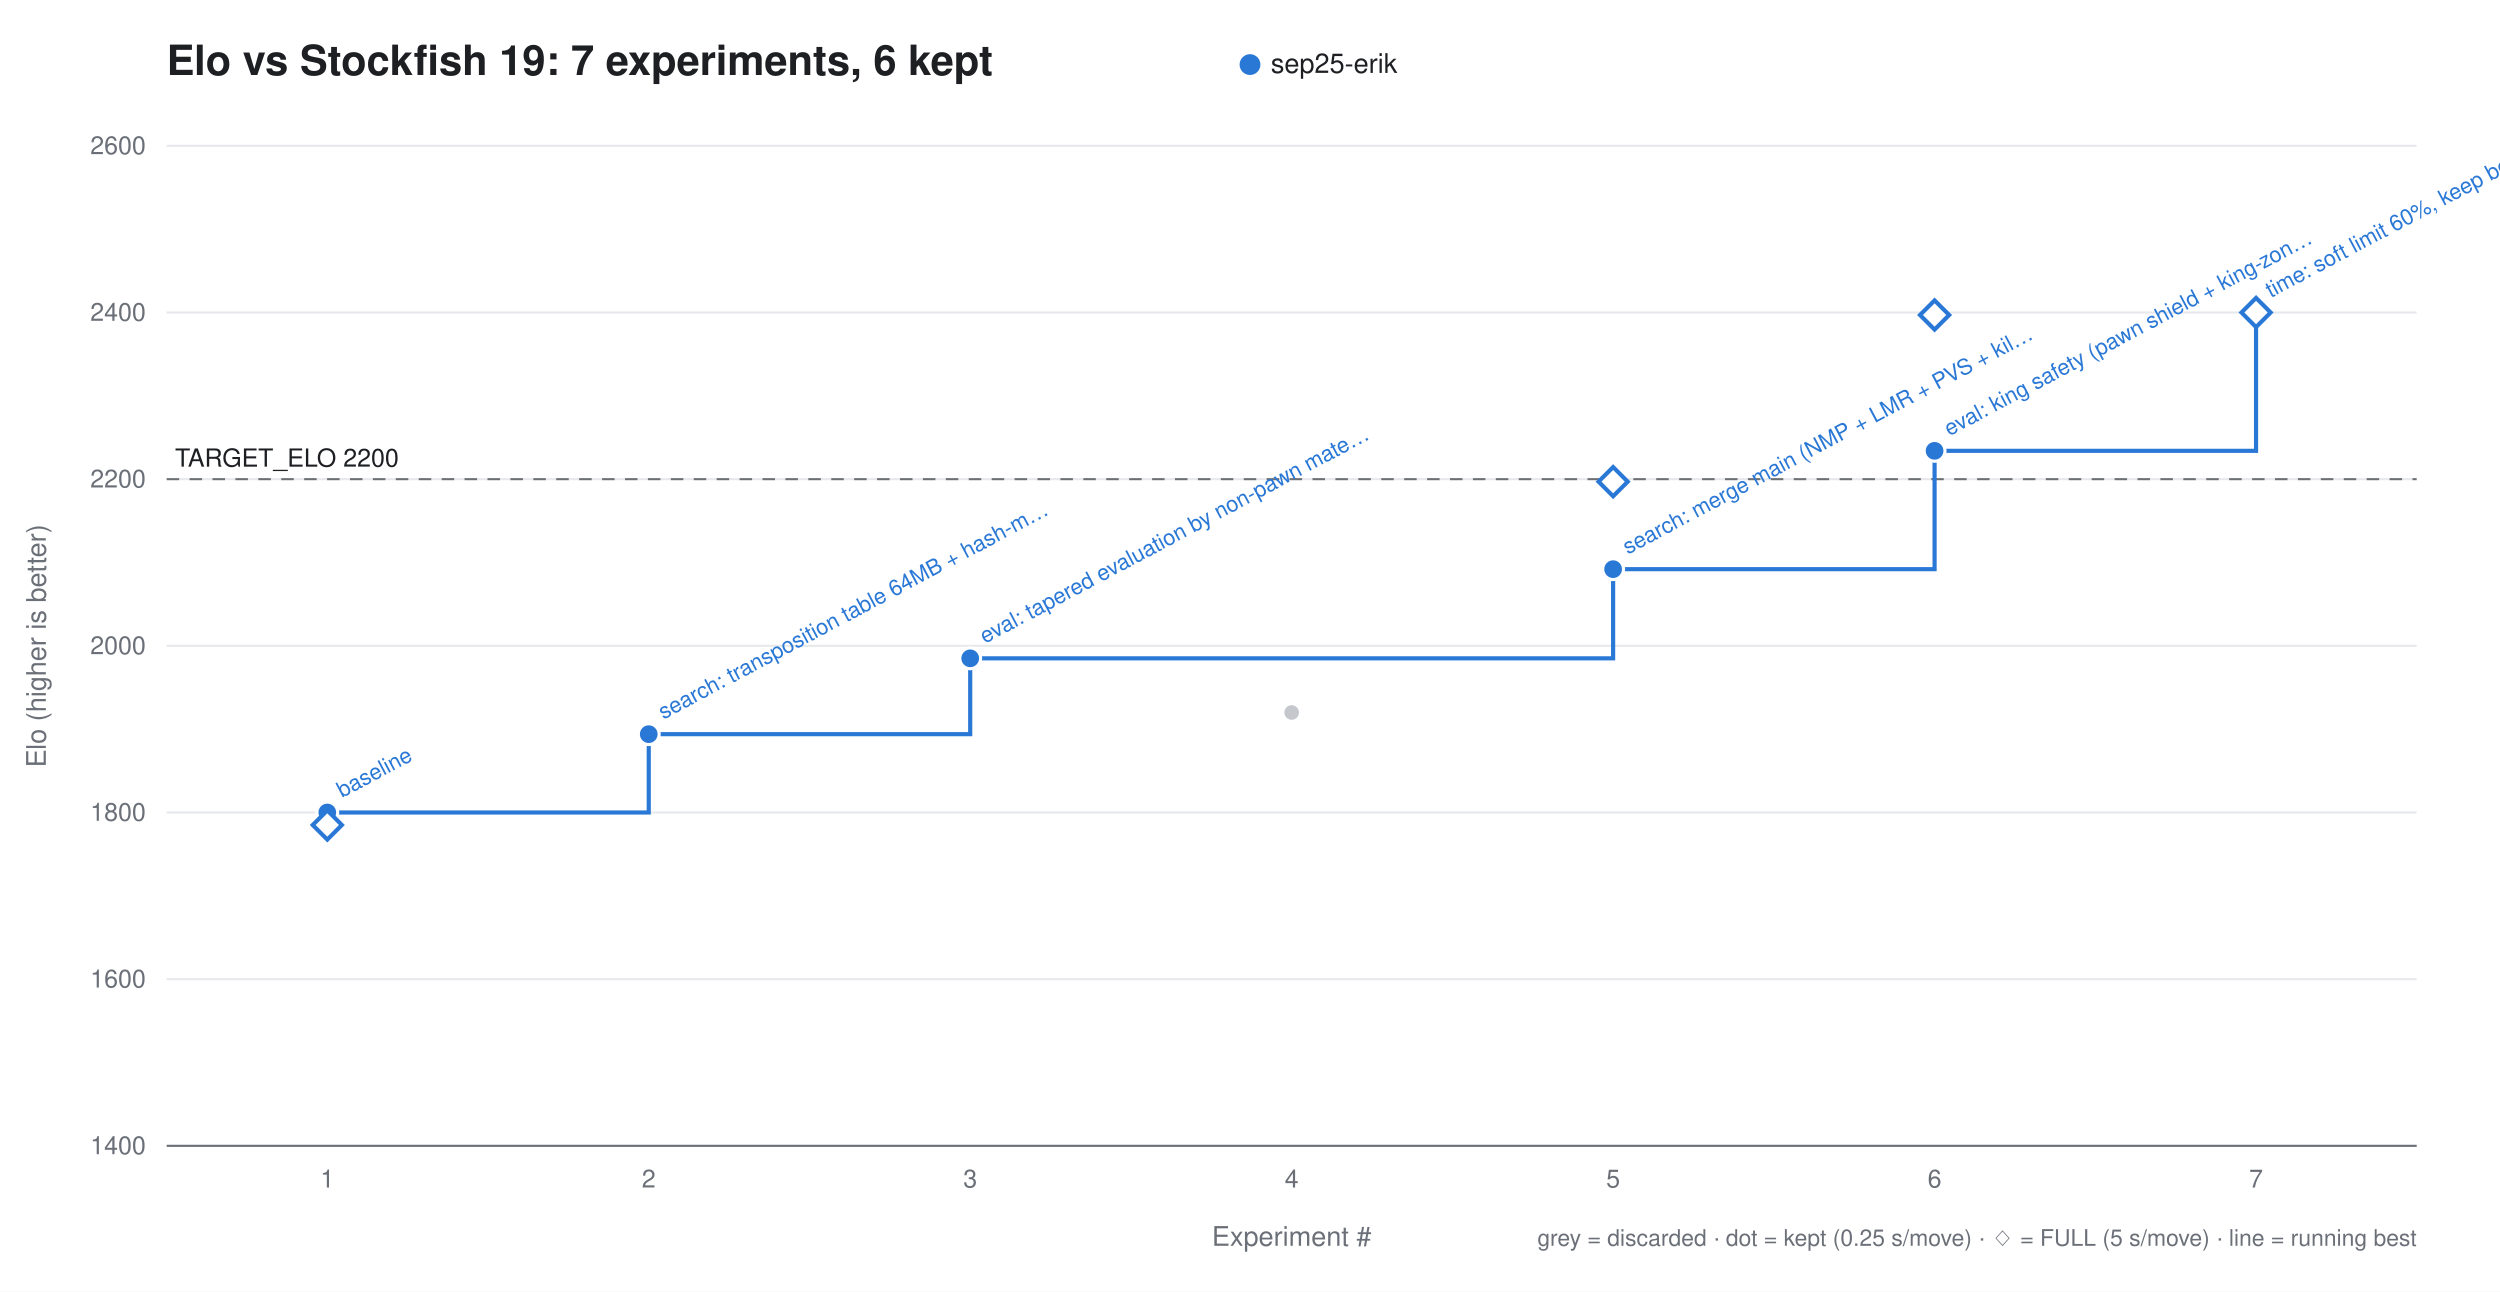
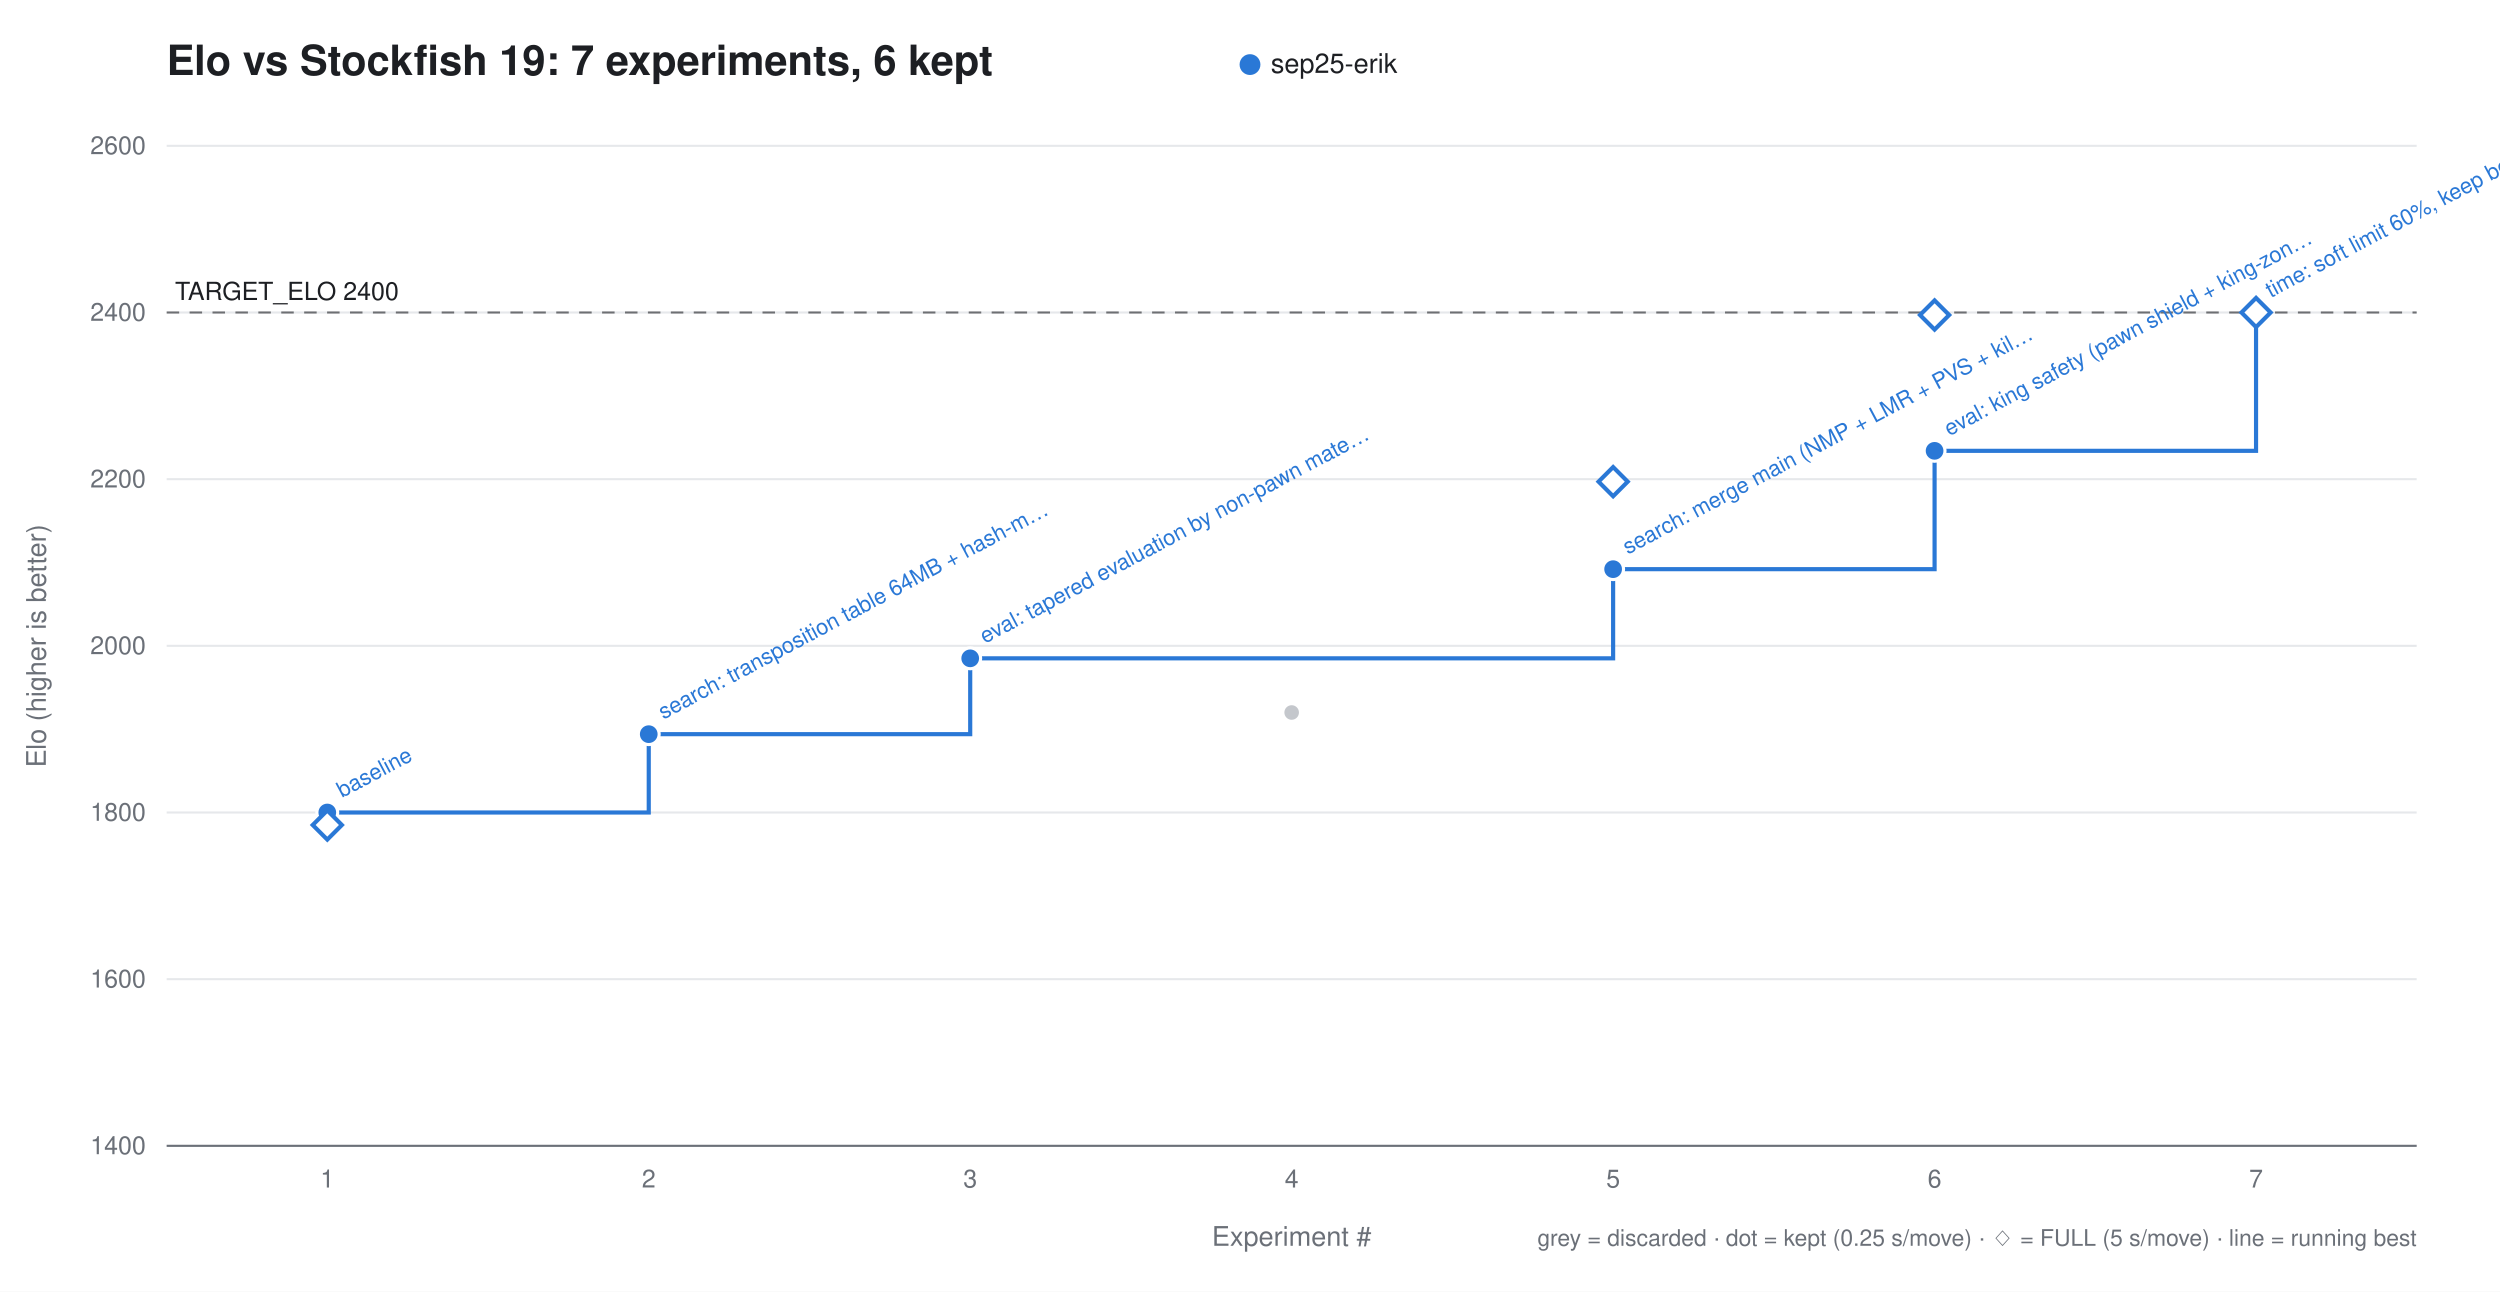
<svg xmlns="http://www.w3.org/2000/svg" width="1200" height="620" viewBox="0 0 1200 620" font-family="-apple-system,Segoe UI,Helvetica,Arial,sans-serif">
  <rect width="1200" height="620" fill="#ffffff" />
  <text x="80" y="36" font-size="20" font-weight="600" fill="#1d1f23">Elo vs Stockfish 19: 7 experiments, 6 kept</text>
  <line x1="80" x2="1160" y1="550.0" y2="550.0" stroke="#e6e8eb" />
  <text x="70" y="554.0" font-size="12" text-anchor="end" fill="#6b7078">1400</text>
  <line x1="80" x2="1160" y1="470.0" y2="470.0" stroke="#e6e8eb" />
  <text x="70" y="474.0" font-size="12" text-anchor="end" fill="#6b7078">1600</text>
  <line x1="80" x2="1160" y1="390.0" y2="390.0" stroke="#e6e8eb" />
  <text x="70" y="394.0" font-size="12" text-anchor="end" fill="#6b7078">1800</text>
  <line x1="80" x2="1160" y1="310.0" y2="310.0" stroke="#e6e8eb" />
  <text x="70" y="314.0" font-size="12" text-anchor="end" fill="#6b7078">2000</text>
  <line x1="80" x2="1160" y1="230.0" y2="230.0" stroke="#e6e8eb" />
  <text x="70" y="234.0" font-size="12" text-anchor="end" fill="#6b7078">2200</text>
  <line x1="80" x2="1160" y1="150.0" y2="150.0" stroke="#e6e8eb" />
  <text x="70" y="154.0" font-size="12" text-anchor="end" fill="#6b7078">2400</text>
  <line x1="80" x2="1160" y1="70.0" y2="70.0" stroke="#e6e8eb" />
  <text x="70" y="74.0" font-size="12" text-anchor="end" fill="#6b7078">2600</text>
  <text x="157.1" y="570" font-size="12" text-anchor="middle" fill="#6b7078">1</text>
  <text x="311.4" y="570" font-size="12" text-anchor="middle" fill="#6b7078">2</text>
  <text x="465.7" y="570" font-size="12" text-anchor="middle" fill="#6b7078">3</text>
  <text x="620.0" y="570" font-size="12" text-anchor="middle" fill="#6b7078">4</text>
  <text x="774.3" y="570" font-size="12" text-anchor="middle" fill="#6b7078">5</text>
  <text x="928.6" y="570" font-size="12" text-anchor="middle" fill="#6b7078">6</text>
  <text x="1082.9" y="570" font-size="12" text-anchor="middle" fill="#6b7078">7</text>
  <line x1="80" x2="1160" y1="550" y2="550" stroke="#6b7078" />
  <text x="620.0" y="598" font-size="13" text-anchor="middle" fill="#6b7078">Experiment #</text>
  <text x="22" y="310.0" font-size="13" text-anchor="middle" fill="#6b7078" transform="rotate(-90 22 310.0)">Elo (higher is better)</text>
-   <line x1="80" x2="1160" y1="230.0" y2="230.0" stroke="#1d1f23" stroke-dasharray="6 5" opacity="0.6" />
-   <text x="84" y="224.0" font-size="12" fill="#1d1f23">TARGET_ELO 2200</text>
+   <line x1="80" x2="1160" y1="150.0" y2="150.0" stroke="#1d1f23" stroke-dasharray="6 5" opacity="0.6" />
+   <text x="84" y="144.0" font-size="12" fill="#1d1f23">TARGET_ELO 2400</text>
  <circle cx="600" cy="31" r="5" fill="#2a78d6" />
  <text x="610" y="35" font-size="13" fill="#1d1f23">sep25-erik</text>
  <circle cx="620.0" cy="342.0" r="3.5" fill="#c4c7cc" />
  <path d="M157.1,390.0 L311.4,390.0 L311.4,352.4 L465.7,352.4 L465.7,316.0 L774.3,316.0 L774.3,273.2 L928.6,273.2 L928.6,216.4 L1082.9,216.4 L1082.9,150.0 L1082.9,150.0" fill="none" stroke="#2a78d6" stroke-width="2" />
  <circle cx="157.1" cy="390.0" r="5" fill="#2a78d6" stroke="#ffffff" stroke-width="1.5" />
  <text x="164.1" y="383.0" font-size="10.5" fill="#2a78d6" transform="rotate(-28 164.1 383.0)">baseline</text>
  <circle cx="311.4" cy="352.4" r="5" fill="#2a78d6" stroke="#ffffff" stroke-width="1.5" />
  <text x="318.4" y="345.4" font-size="10.5" fill="#2a78d6" transform="rotate(-28 318.4 345.4)">search: transposition table 64MB + hash-m…</text>
  <circle cx="465.7" cy="316.0" r="5" fill="#2a78d6" stroke="#ffffff" stroke-width="1.5" />
  <text x="472.7" y="309.0" font-size="10.5" fill="#2a78d6" transform="rotate(-28 472.7 309.0)">eval: tapered evaluation by non-pawn mate…</text>
  <circle cx="774.3" cy="273.2" r="5" fill="#2a78d6" stroke="#ffffff" stroke-width="1.5" />
  <text x="781.3" y="266.2" font-size="10.5" fill="#2a78d6" transform="rotate(-28 781.3 266.2)">search: merge main (NMP + LMR + PVS + kil…</text>
  <circle cx="928.6" cy="216.4" r="5" fill="#2a78d6" stroke="#ffffff" stroke-width="1.5" />
  <text x="935.6" y="209.4" font-size="10.5" fill="#2a78d6" transform="rotate(-28 935.6 209.4)">eval: king safety (pawn shield + king-zon…</text>
  <circle cx="1082.9" cy="150.0" r="5" fill="#2a78d6" stroke="#ffffff" stroke-width="1.5" />
  <text x="1089.9" y="143.0" font-size="10.5" fill="#2a78d6" transform="rotate(-28 1089.9 143.0)">time: soft limit 60%, keep best root move…</text>
  <path d="M157.1,389.0 L164.1,396.0 L157.1,403.0 L150.1,396.0 Z" fill="#ffffff" stroke="#2a78d6" stroke-width="2" />
  <path d="M774.3,224.2 L781.3,231.2 L774.3,238.2 L767.3,231.2 Z" fill="#ffffff" stroke="#2a78d6" stroke-width="2" />
  <path d="M928.6,144.2 L935.6,151.2 L928.6,158.2 L921.6,151.2 Z" fill="#ffffff" stroke="#2a78d6" stroke-width="2" />
  <path d="M1082.9,143.0 L1089.9,150.0 L1082.9,157.0 L1075.9,150.0 Z" fill="#ffffff" stroke="#2a78d6" stroke-width="2" />
  <text x="1160" y="598" font-size="11" text-anchor="end" fill="#6b7078">grey = discarded · dot = kept (0.25 s/move) · ◇ = FULL (5 s/move) · line = running best</text>
</svg>
